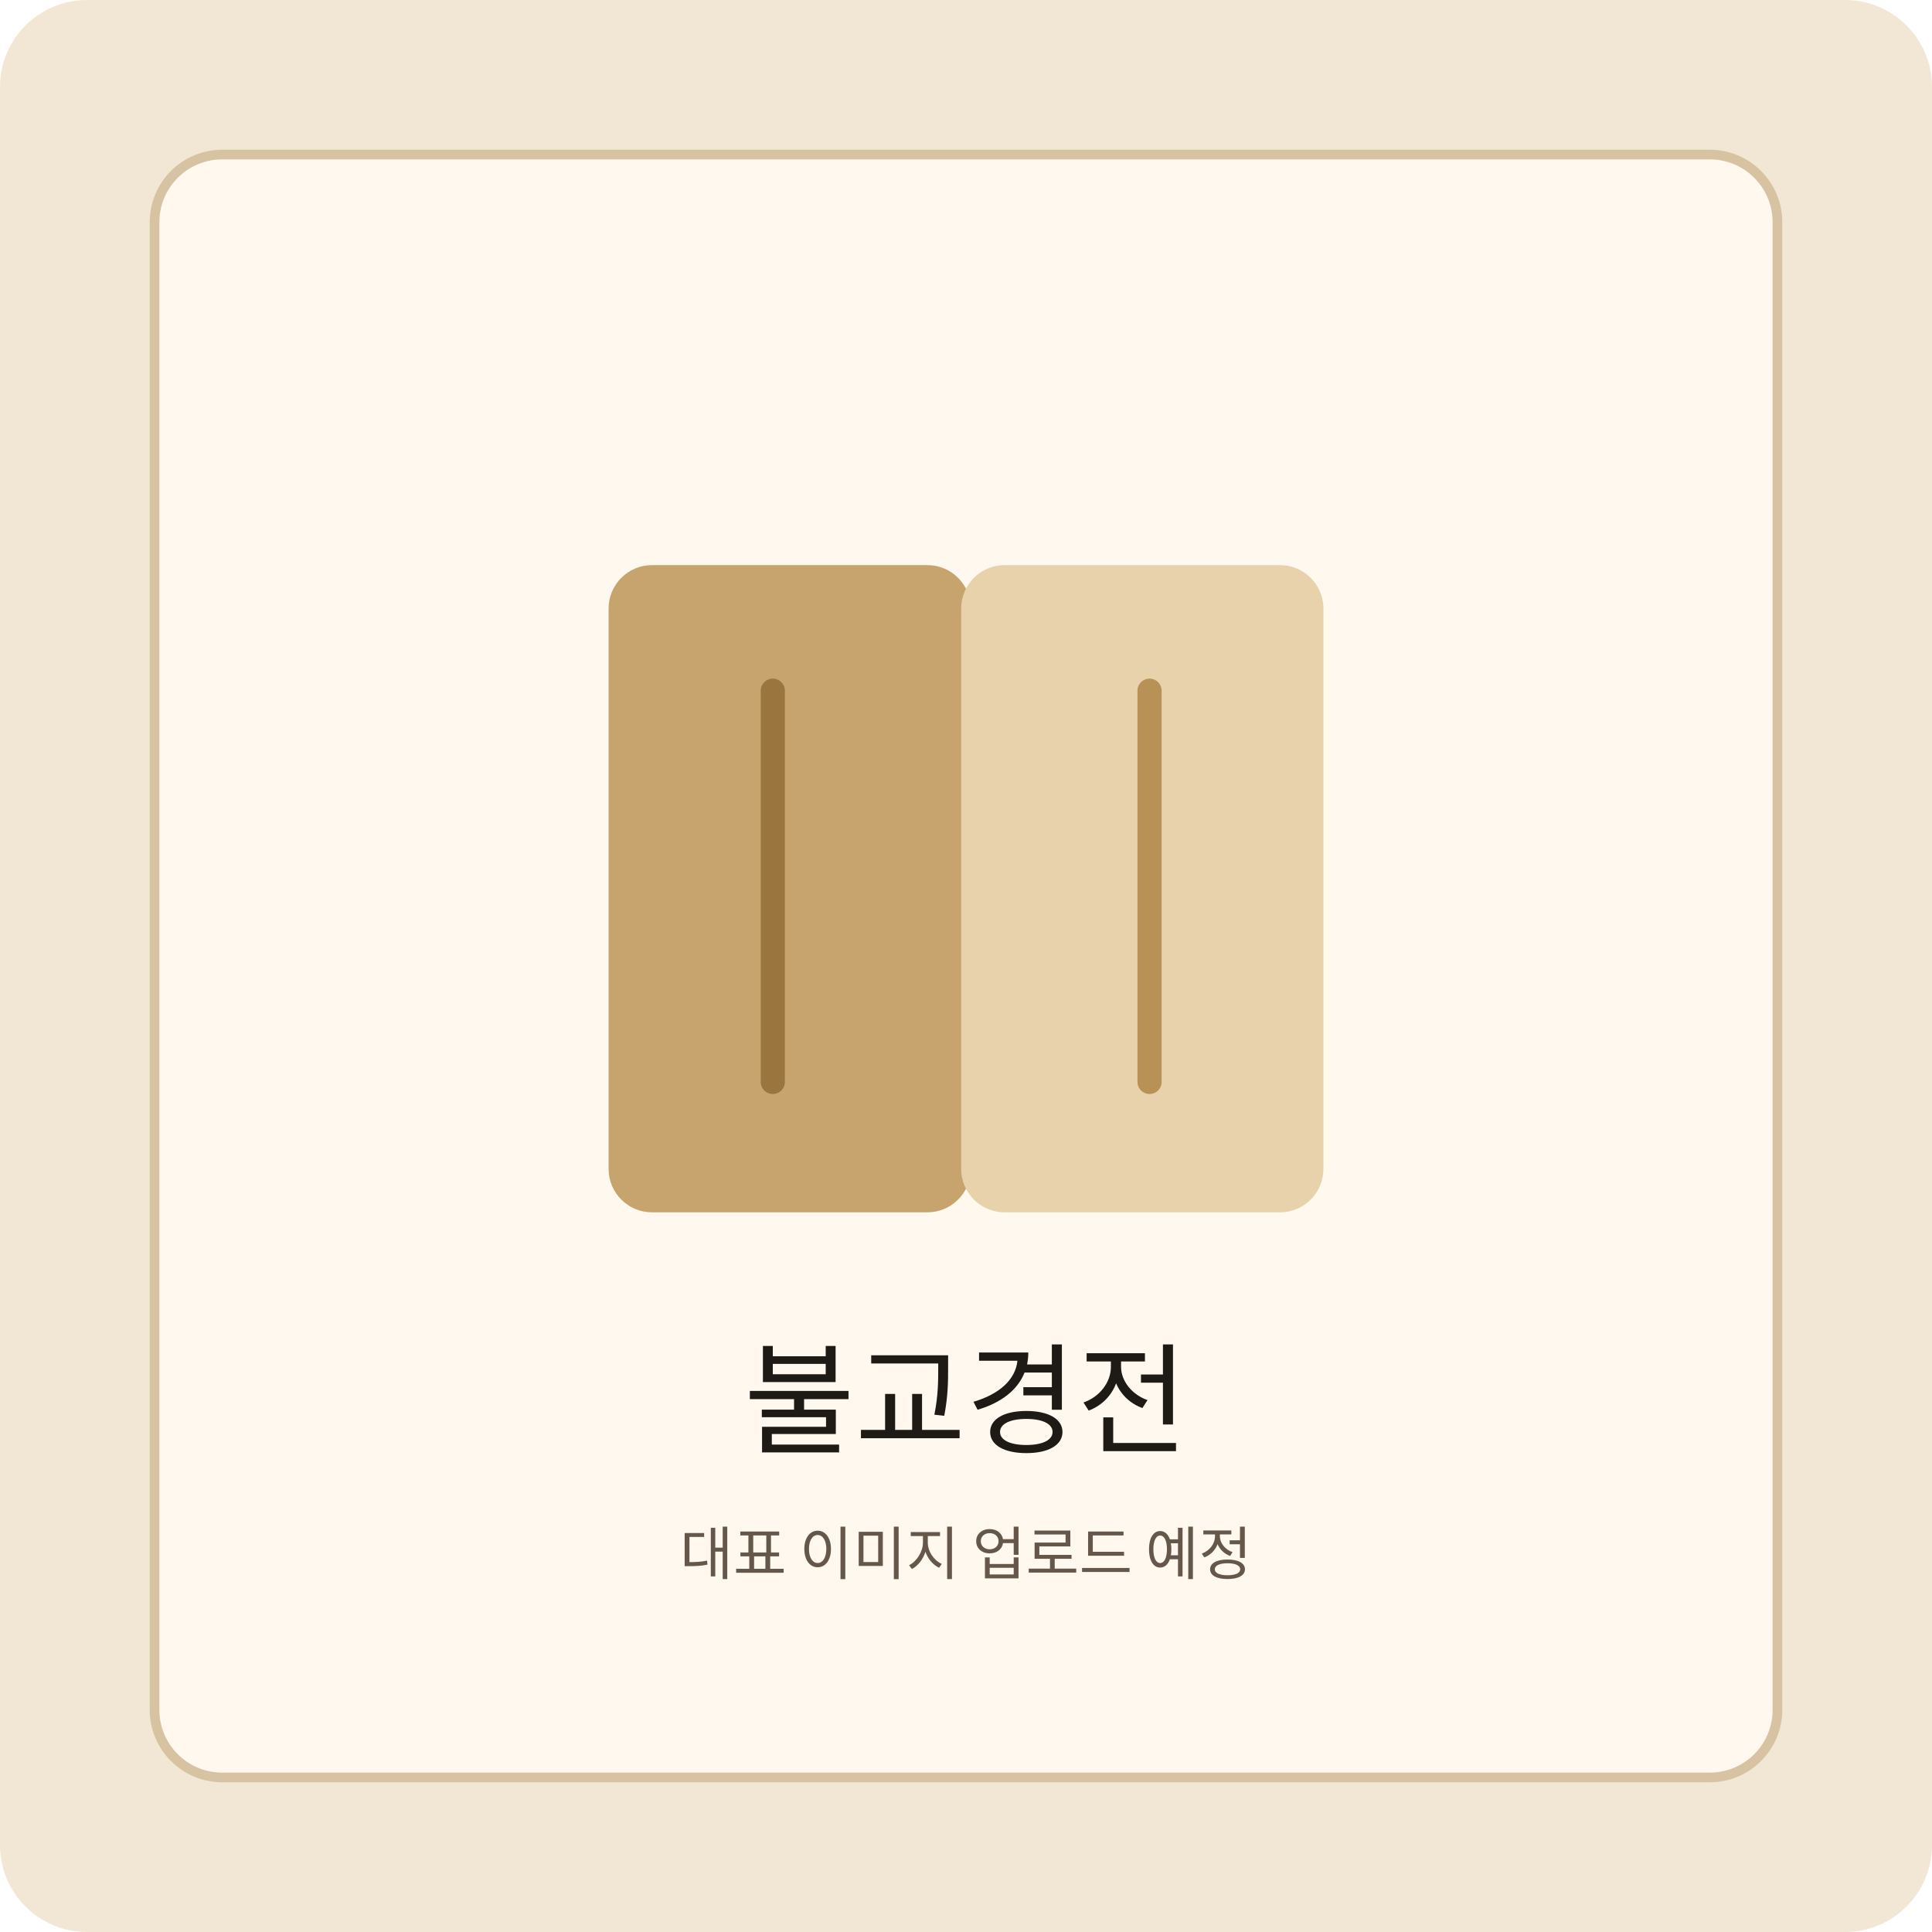
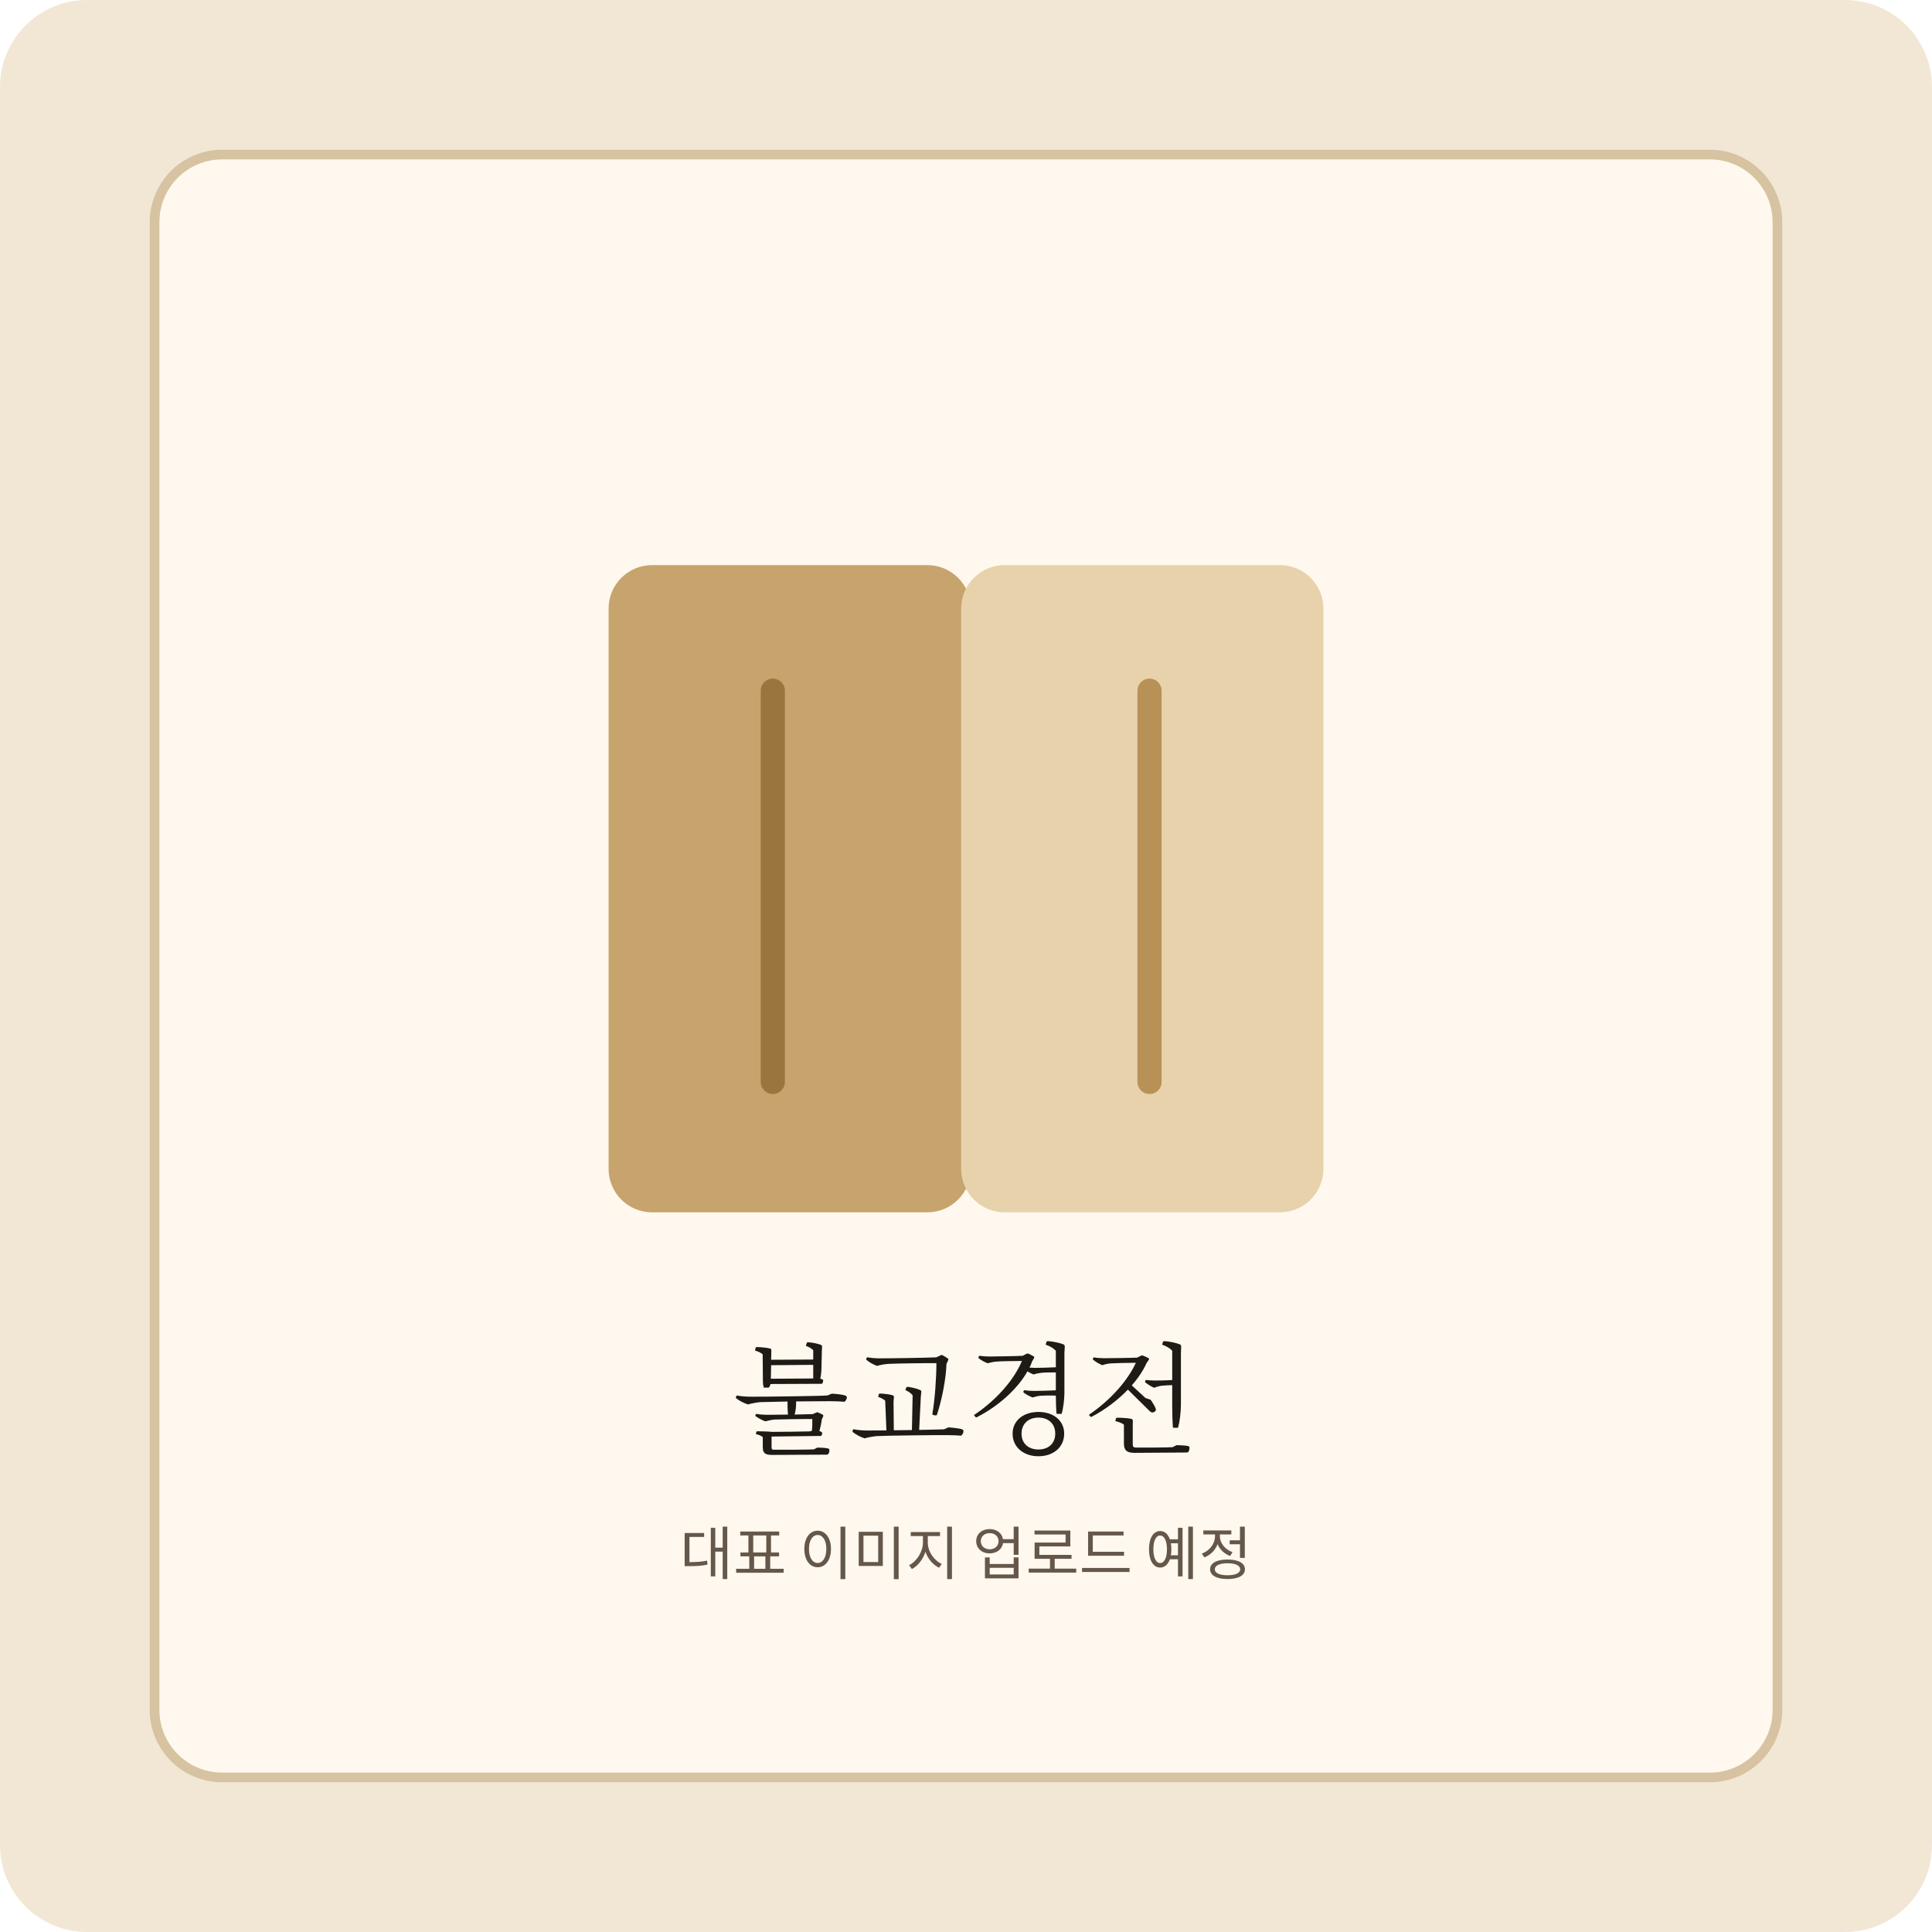
<svg xmlns="http://www.w3.org/2000/svg" width="800" height="800" viewBox="0 0 800 800" fill="none">
  <rect width="800" height="800" rx="36" fill="#F2E7D5" />
  <rect x="64" y="64" width="672" height="672" rx="28" fill="#FFF8EE" stroke="#D7C3A1" stroke-width="4" />
  <rect x="252" y="234" width="150" height="268" rx="18" fill="#C7A46D" />
  <rect x="398" y="234" width="150" height="268" rx="18" fill="#E7D2AC" />
  <line x1="320" y1="286" x2="320" y2="448" stroke="#9A753E" stroke-width="10" stroke-linecap="round" />
  <line x1="476" y1="286" x2="476" y2="448" stroke="#B89157" stroke-width="10" stroke-linecap="round" />
-   <text x="400" y="598" text-anchor="middle" fill="#1E1A16" font-family="Georgia, serif" font-size="50">불교경전</text>
-   <text x="400" y="652" text-anchor="middle" fill="#65584A" font-family="Arial, sans-serif" font-size="24">대표 이미지 업로드 예정</text>
+   <text x="400" y="598" text-anchor="middle" fill="#1E1A16" font-family="Noto Serif KR, Noto Serif CJK KR, serif" font-size="50">불교경전</text>
+   <text x="400" y="652" text-anchor="middle" fill="#65584A" font-family="Noto Sans KR, Noto Sans CJK KR, sans-serif" font-size="24">대표 이미지 업로드 예정</text>
</svg>
